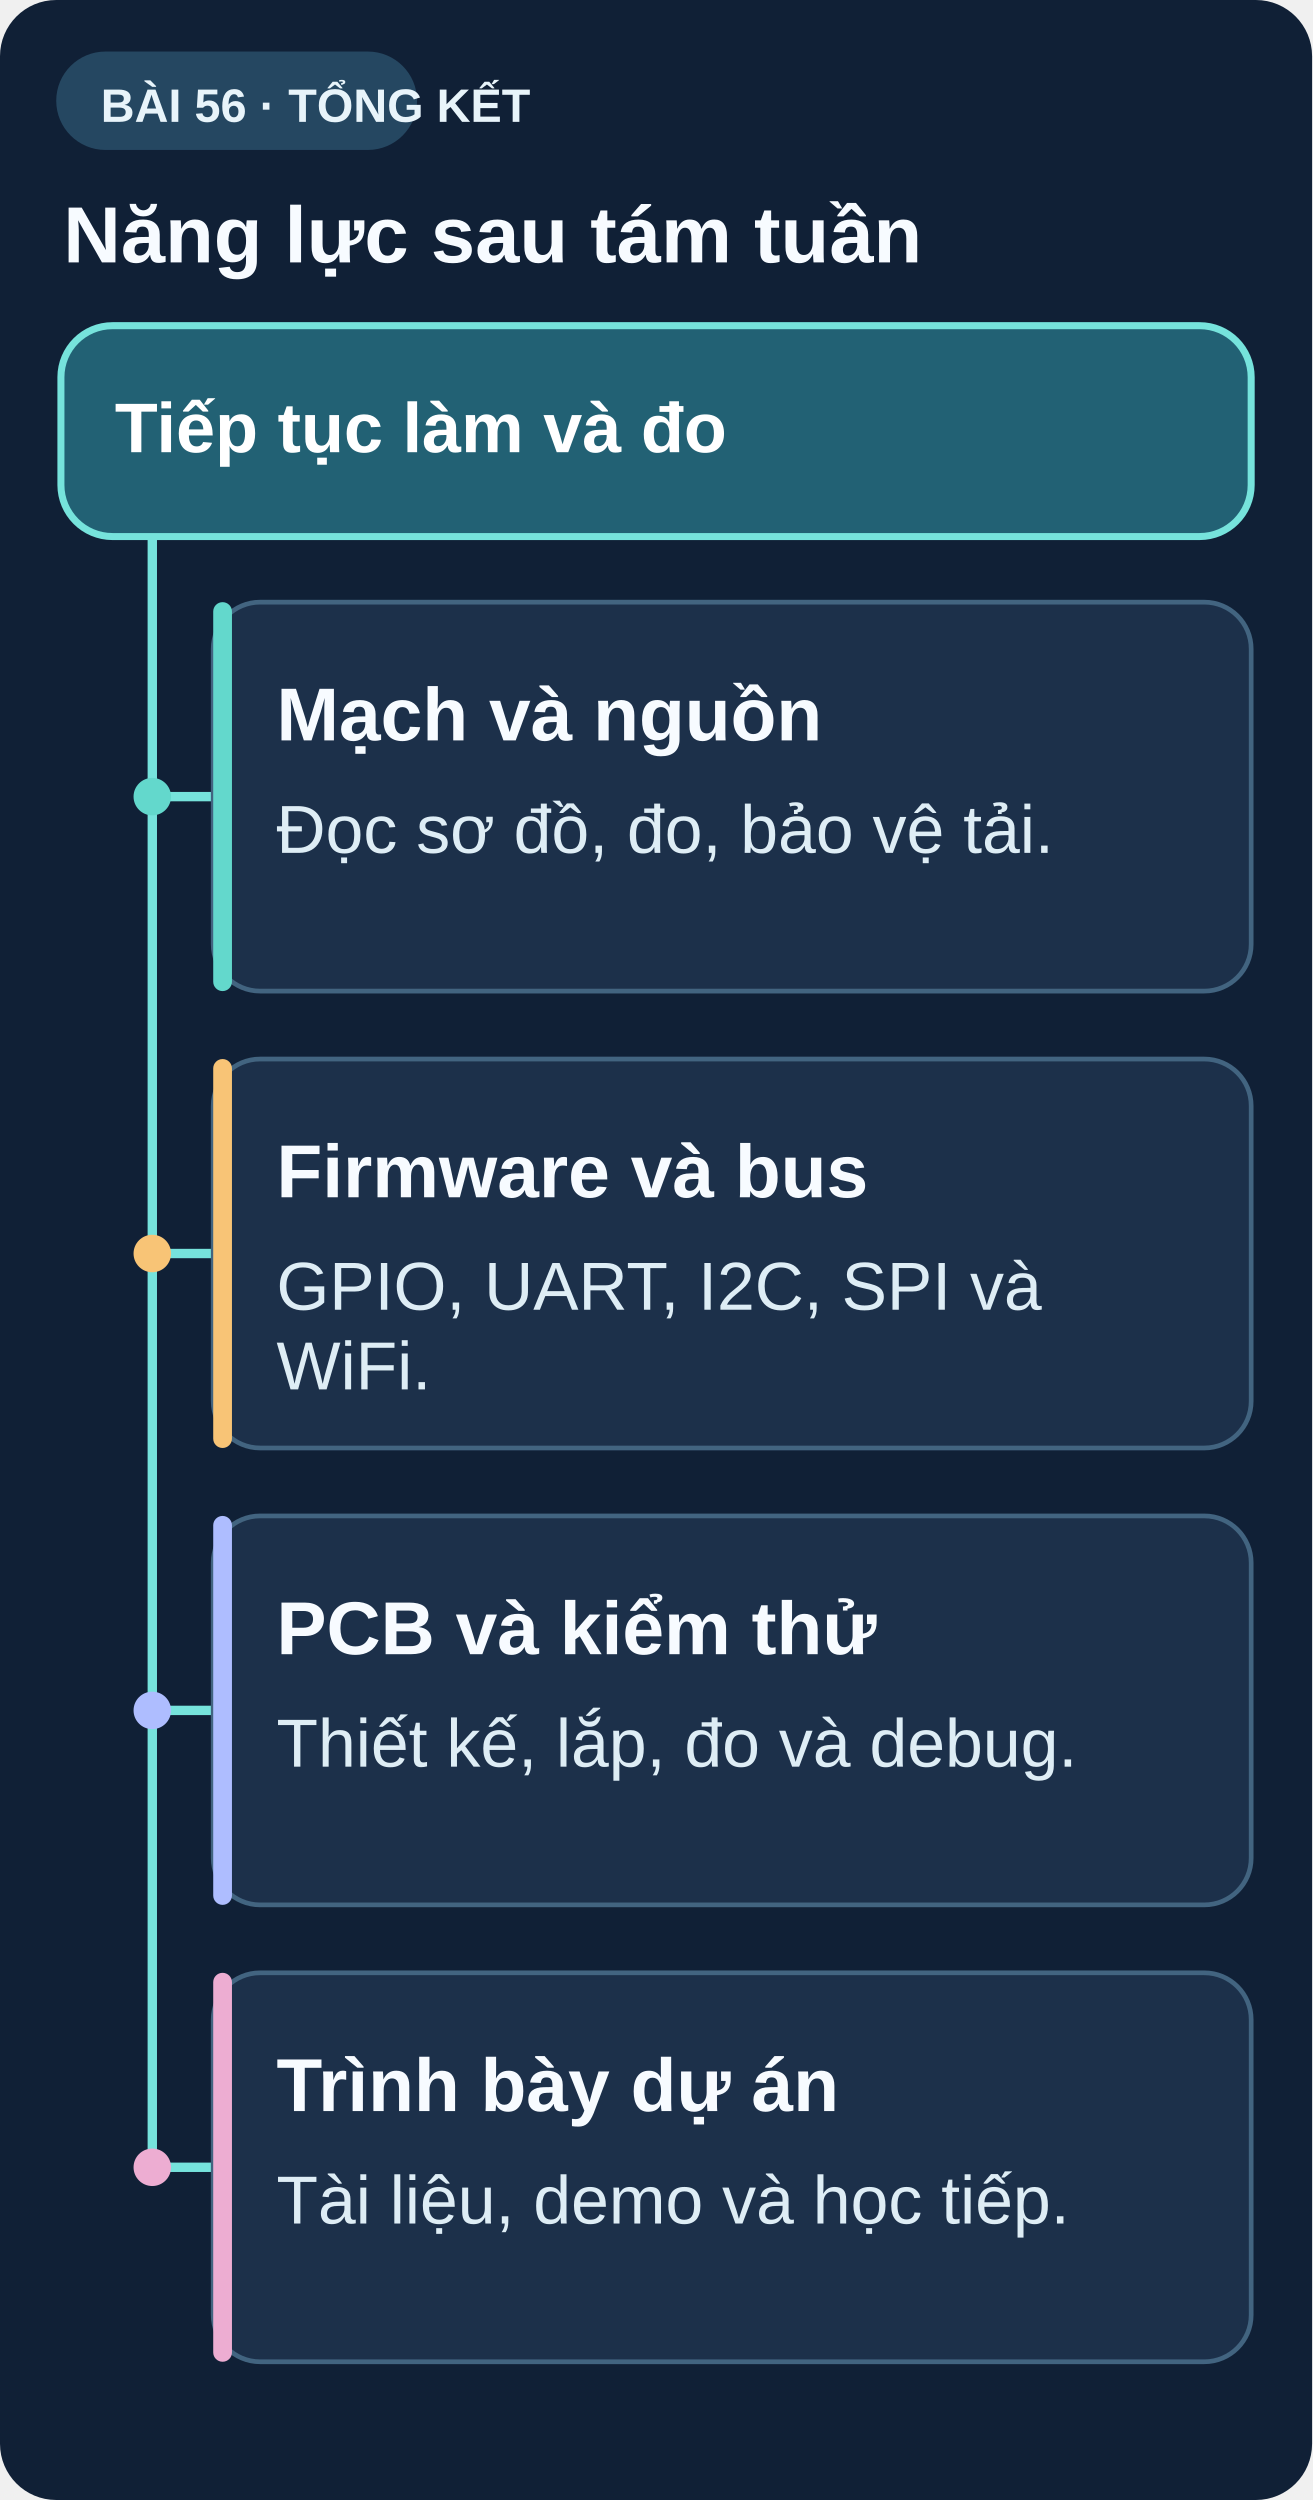
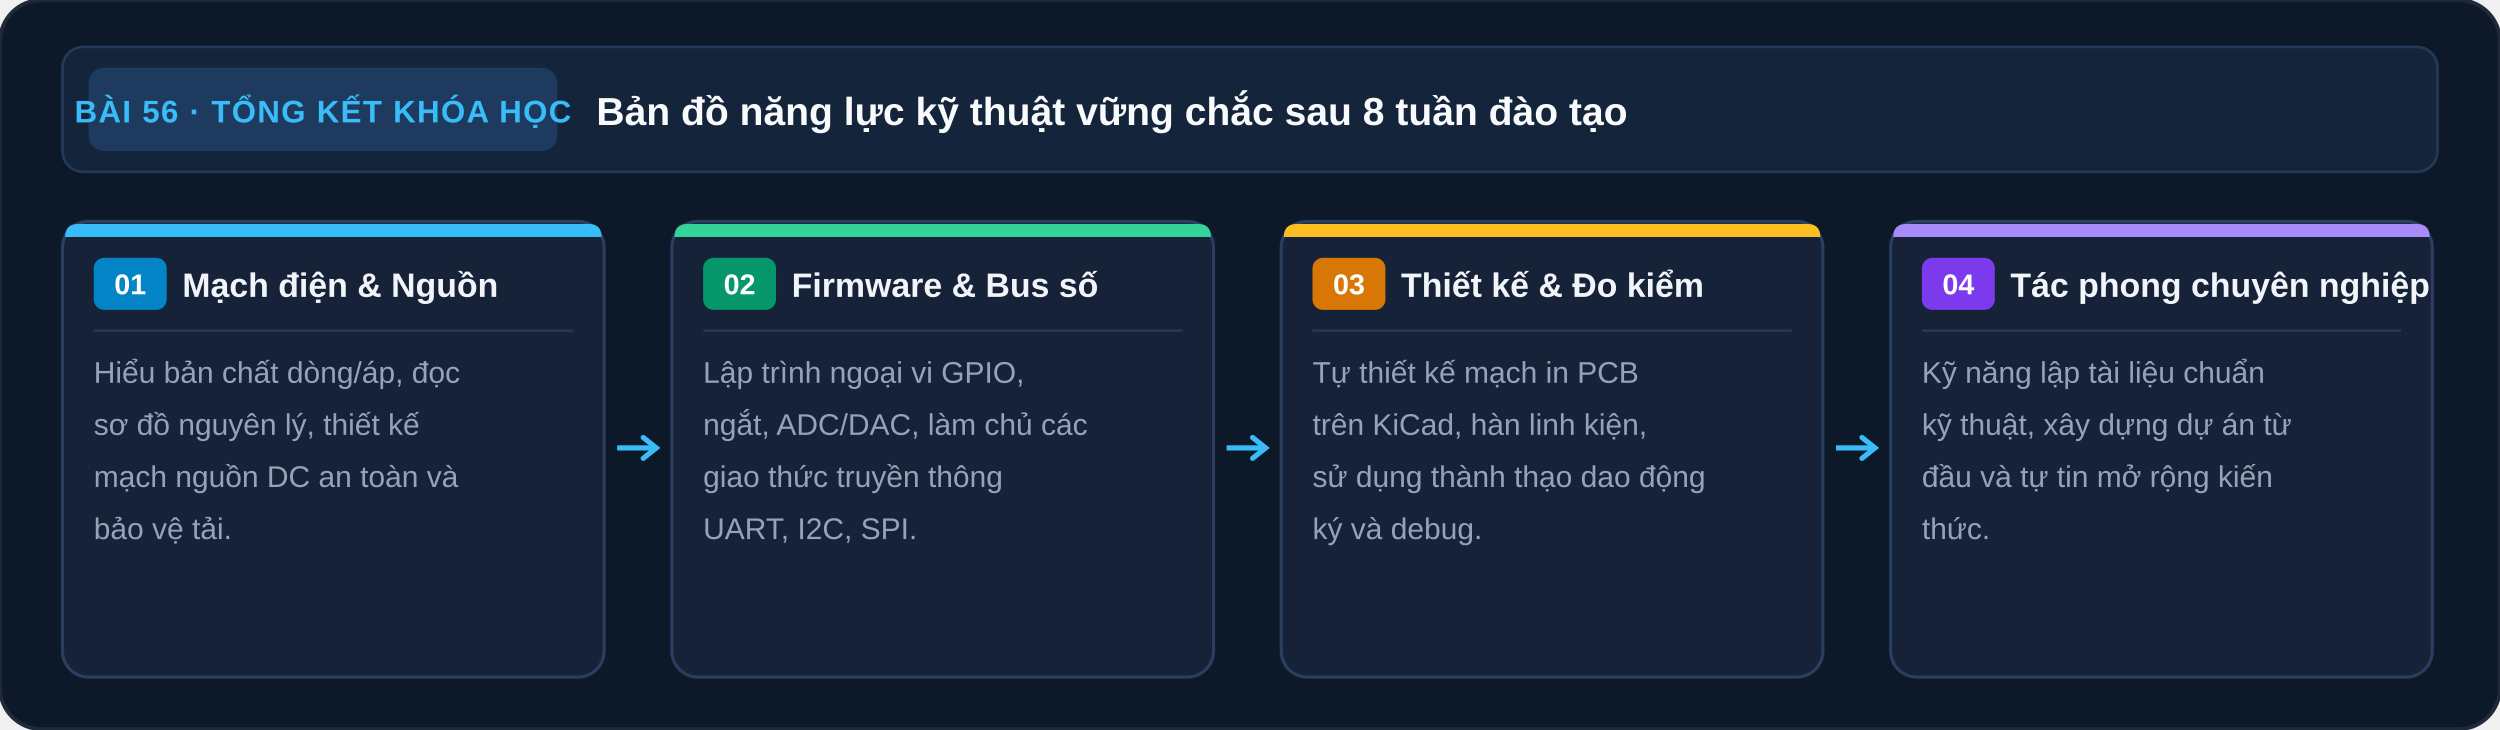
- <svg xmlns="http://www.w3.org/2000/svg" width="560" height="1067" viewBox="0 0 560 1067" role="img" aria-labelledby="title desc">
-   <rect width="560" height="1067" rx="24" fill="#102036" />
-   <rect x="24" y="22" width="154" height="42" rx="21" fill="#254761" />
-   <text x="43" y="52" font-family="Arial,sans-serif" font-size="20" font-weight="700" fill="#e8f4fa">BÀI 56 · TỔNG KẾT</text>
-   <text x="27" y="112" font-family="Arial,sans-serif" font-size="34" font-weight="700" fill="#f7fbff">Năng lực sau tám tuần</text>
-   <rect x="26" y="139" width="508" height="90" rx="22" fill="#226174" stroke="#76e3dc" stroke-width="3" />
-   <text x="49" y="193" font-family="Arial,sans-serif" font-size="30" font-weight="700" fill="#ffffff">Tiếp tục làm và đo</text>
-   <path d="M 65 229 V 929" stroke="#76e3dc" stroke-width="4" fill="none" />
-   <path d="M 65 340 H 91" stroke="#76e3dc" stroke-width="4" />
-   <circle cx="65" cy="340" r="8" fill="#63d8cc" />
-   <rect x="91" y="257" width="443" height="166" rx="20" fill="#1c304a" stroke="#426480" stroke-width="2" />
-   <rect x="91" y="257" width="8" height="166" rx="4" fill="#63d8cc" />
-   <text x="118" y="316" font-family="Arial,sans-serif" font-size="32" font-weight="700" fill="#f7fbff">Mạch và nguồn</text>
-   <text x="118" y="364" font-family="Arial,sans-serif" font-size="29" font-weight="400" fill="#deedf5">Đọc sơ đồ, đo, bảo vệ tải.</text>
-   <path d="M 65 535 H 91" stroke="#76e3dc" stroke-width="4" />
-   <circle cx="65" cy="535" r="8" fill="#f8c476" />
-   <rect x="91" y="452" width="443" height="166" rx="20" fill="#1c304a" stroke="#426480" stroke-width="2" />
-   <rect x="91" y="452" width="8" height="166" rx="4" fill="#f8c476" />
-   <text x="118" y="511" font-family="Arial,sans-serif" font-size="32" font-weight="700" fill="#f7fbff">Firmware và bus</text>
-   <text x="118" y="559" font-family="Arial,sans-serif" font-size="29" font-weight="400" fill="#deedf5">GPIO, UART, I2C, SPI và</text>
-   <text x="118" y="593" font-family="Arial,sans-serif" font-size="29" font-weight="400" fill="#deedf5">WiFi.</text>
-   <path d="M 65 730 H 91" stroke="#76e3dc" stroke-width="4" />
-   <circle cx="65" cy="730" r="8" fill="#aebdff" />
-   <rect x="91" y="647" width="443" height="166" rx="20" fill="#1c304a" stroke="#426480" stroke-width="2" />
-   <rect x="91" y="647" width="8" height="166" rx="4" fill="#aebdff" />
-   <text x="118" y="706" font-family="Arial,sans-serif" font-size="32" font-weight="700" fill="#f7fbff">PCB và kiểm thử</text>
-   <text x="118" y="754" font-family="Arial,sans-serif" font-size="29" font-weight="400" fill="#deedf5">Thiết kế, lắp, đo và debug.</text>
-   <path d="M 65 925 H 91" stroke="#76e3dc" stroke-width="4" />
-   <circle cx="65" cy="925" r="8" fill="#edadd2" />
-   <rect x="91" y="842" width="443" height="166" rx="20" fill="#1c304a" stroke="#426480" stroke-width="2" />
-   <rect x="91" y="842" width="8" height="166" rx="4" fill="#edadd2" />
-   <text x="118" y="901" font-family="Arial,sans-serif" font-size="32" font-weight="700" fill="#f7fbff">Trình bày dự án</text>
-   <text x="118" y="949" font-family="Arial,sans-serif" font-size="29" font-weight="400" fill="#deedf5">Tài liệu, demo và học tiếp.</text>
+ <svg xmlns="http://www.w3.org/2000/svg" width="960" height="280" viewBox="0 0 960 280" role="img" aria-labelledby="title desc">
+   <rect width="960" height="280" rx="16" fill="#0d1829" stroke="#1e293b" stroke-width="1.5" />
+   <rect x="24" y="18" width="912" height="48" rx="8" fill="#14243b" stroke="#253a56" stroke-width="1" />
+   <rect x="34" y="26" width="180" height="32" rx="6" fill="#1e3a5f" />
+   <text x="124" y="47" font-family="Arial,sans-serif" font-size="12" font-weight="700" fill="#38bdf8" text-anchor="middle" letter-spacing="0.5">BÀI 56 · TỔNG KẾT KHÓA HỌC</text>
+   <text x="229" y="48" font-family="Arial,sans-serif" font-size="15" font-weight="700" fill="#f8fafc">Bản đồ năng lực kỹ thuật vững chắc sau 8 tuần đào tạo</text>
+   <rect x="24" y="85" width="208" height="175" rx="10" fill="#162238" stroke="#2a3f5f" stroke-width="1.2" />
+   <path d="M 25 91 Q 25 86 30 86 L 226 86 Q 231 86 231 91 L 231 91 L 25 91 Z" fill="#38bdf8" />
+   <rect x="36" y="99" width="28" height="20" rx="4" fill="#0284c7" />
+   <text x="50" y="113" font-family="Arial,sans-serif" font-size="11" font-weight="700" fill="#ffffff" text-anchor="middle">01</text>
+   <text x="70" y="114" font-family="Arial,sans-serif" font-size="13" font-weight="700" fill="#f1f5f9">Mạch điện &amp; Nguồn</text>
+   <line x1="36" y1="127" x2="220" y2="127" stroke="#253852" stroke-width="1" />
+   <text x="36" y="147" font-family="Arial,sans-serif" font-size="11.5" font-weight="400" fill="#94a3b8">Hiểu bản chất dòng/áp, đọc</text>
+   <text x="36" y="167" font-family="Arial,sans-serif" font-size="11.5" font-weight="400" fill="#94a3b8">sơ đồ nguyên lý, thiết kế</text>
+   <text x="36" y="187" font-family="Arial,sans-serif" font-size="11.5" font-weight="400" fill="#94a3b8">mạch nguồn DC an toàn và</text>
+   <text x="36" y="207" font-family="Arial,sans-serif" font-size="11.5" font-weight="400" fill="#94a3b8">bảo vệ tải.</text>
+   <path d="M 237 172 L 251 172" stroke="#38bdf8" stroke-width="2" />
+   <path d="M 247 168 L 252 172 L 247 176" fill="none" stroke="#38bdf8" stroke-width="2" stroke-linecap="round" />
+   <rect x="258" y="85" width="208" height="175" rx="10" fill="#162238" stroke="#2a3f5f" stroke-width="1.2" />
+   <path d="M 259 91 Q 259 86 264 86 L 460 86 Q 465 86 465 91 L 465 91 L 259 91 Z" fill="#34d399" />
+   <rect x="270" y="99" width="28" height="20" rx="4" fill="#059669" />
+   <text x="284" y="113" font-family="Arial,sans-serif" font-size="11" font-weight="700" fill="#ffffff" text-anchor="middle">02</text>
+   <text x="304" y="114" font-family="Arial,sans-serif" font-size="13" font-weight="700" fill="#f1f5f9">Firmware &amp; Bus số</text>
+   <line x1="270" y1="127" x2="454" y2="127" stroke="#253852" stroke-width="1" />
+   <text x="270" y="147" font-family="Arial,sans-serif" font-size="11.5" font-weight="400" fill="#94a3b8">Lập trình ngoại vi GPIO,</text>
+   <text x="270" y="167" font-family="Arial,sans-serif" font-size="11.5" font-weight="400" fill="#94a3b8">ngắt, ADC/DAC, làm chủ các</text>
+   <text x="270" y="187" font-family="Arial,sans-serif" font-size="11.5" font-weight="400" fill="#94a3b8">giao thức truyền thông</text>
+   <text x="270" y="207" font-family="Arial,sans-serif" font-size="11.5" font-weight="400" fill="#94a3b8">UART, I2C, SPI.</text>
+   <path d="M 471 172 L 485 172" stroke="#38bdf8" stroke-width="2" />
+   <path d="M 481 168 L 486 172 L 481 176" fill="none" stroke="#38bdf8" stroke-width="2" stroke-linecap="round" />
+   <rect x="492" y="85" width="208" height="175" rx="10" fill="#162238" stroke="#2a3f5f" stroke-width="1.2" />
+   <path d="M 493 91 Q 493 86 498 86 L 694 86 Q 699 86 699 91 L 699 91 L 493 91 Z" fill="#fbbf24" />
+   <rect x="504" y="99" width="28" height="20" rx="4" fill="#d97706" />
+   <text x="518" y="113" font-family="Arial,sans-serif" font-size="11" font-weight="700" fill="#ffffff" text-anchor="middle">03</text>
+   <text x="538" y="114" font-family="Arial,sans-serif" font-size="13" font-weight="700" fill="#f1f5f9">Thiết kế &amp; Đo kiểm</text>
+   <line x1="504" y1="127" x2="688" y2="127" stroke="#253852" stroke-width="1" />
+   <text x="504" y="147" font-family="Arial,sans-serif" font-size="11.5" font-weight="400" fill="#94a3b8">Tự thiết kế mạch in PCB</text>
+   <text x="504" y="167" font-family="Arial,sans-serif" font-size="11.5" font-weight="400" fill="#94a3b8">trên KiCad, hàn linh kiện,</text>
+   <text x="504" y="187" font-family="Arial,sans-serif" font-size="11.5" font-weight="400" fill="#94a3b8">sử dụng thành thạo dao động</text>
+   <text x="504" y="207" font-family="Arial,sans-serif" font-size="11.5" font-weight="400" fill="#94a3b8">ký và debug.</text>
+   <path d="M 705 172 L 719 172" stroke="#38bdf8" stroke-width="2" />
+   <path d="M 715 168 L 720 172 L 715 176" fill="none" stroke="#38bdf8" stroke-width="2" stroke-linecap="round" />
+   <rect x="726" y="85" width="208" height="175" rx="10" fill="#162238" stroke="#2a3f5f" stroke-width="1.2" />
+   <path d="M 727 91 Q 727 86 732 86 L 928 86 Q 933 86 933 91 L 933 91 L 727 91 Z" fill="#a78bfa" />
+   <rect x="738" y="99" width="28" height="20" rx="4" fill="#7c3aed" />
+   <text x="752" y="113" font-family="Arial,sans-serif" font-size="11" font-weight="700" fill="#ffffff" text-anchor="middle">04</text>
+   <text x="772" y="114" font-family="Arial,sans-serif" font-size="13" font-weight="700" fill="#f1f5f9">Tác phong chuyên nghiệp</text>
+   <line x1="738" y1="127" x2="922" y2="127" stroke="#253852" stroke-width="1" />
+   <text x="738" y="147" font-family="Arial,sans-serif" font-size="11.5" font-weight="400" fill="#94a3b8">Kỹ năng lập tài liệu chuẩn</text>
+   <text x="738" y="167" font-family="Arial,sans-serif" font-size="11.5" font-weight="400" fill="#94a3b8">kỹ thuật, xây dựng dự án từ</text>
+   <text x="738" y="187" font-family="Arial,sans-serif" font-size="11.5" font-weight="400" fill="#94a3b8">đầu và tự tin mở rộng kiến</text>
+   <text x="738" y="207" font-family="Arial,sans-serif" font-size="11.5" font-weight="400" fill="#94a3b8">thức.</text>
</svg>
